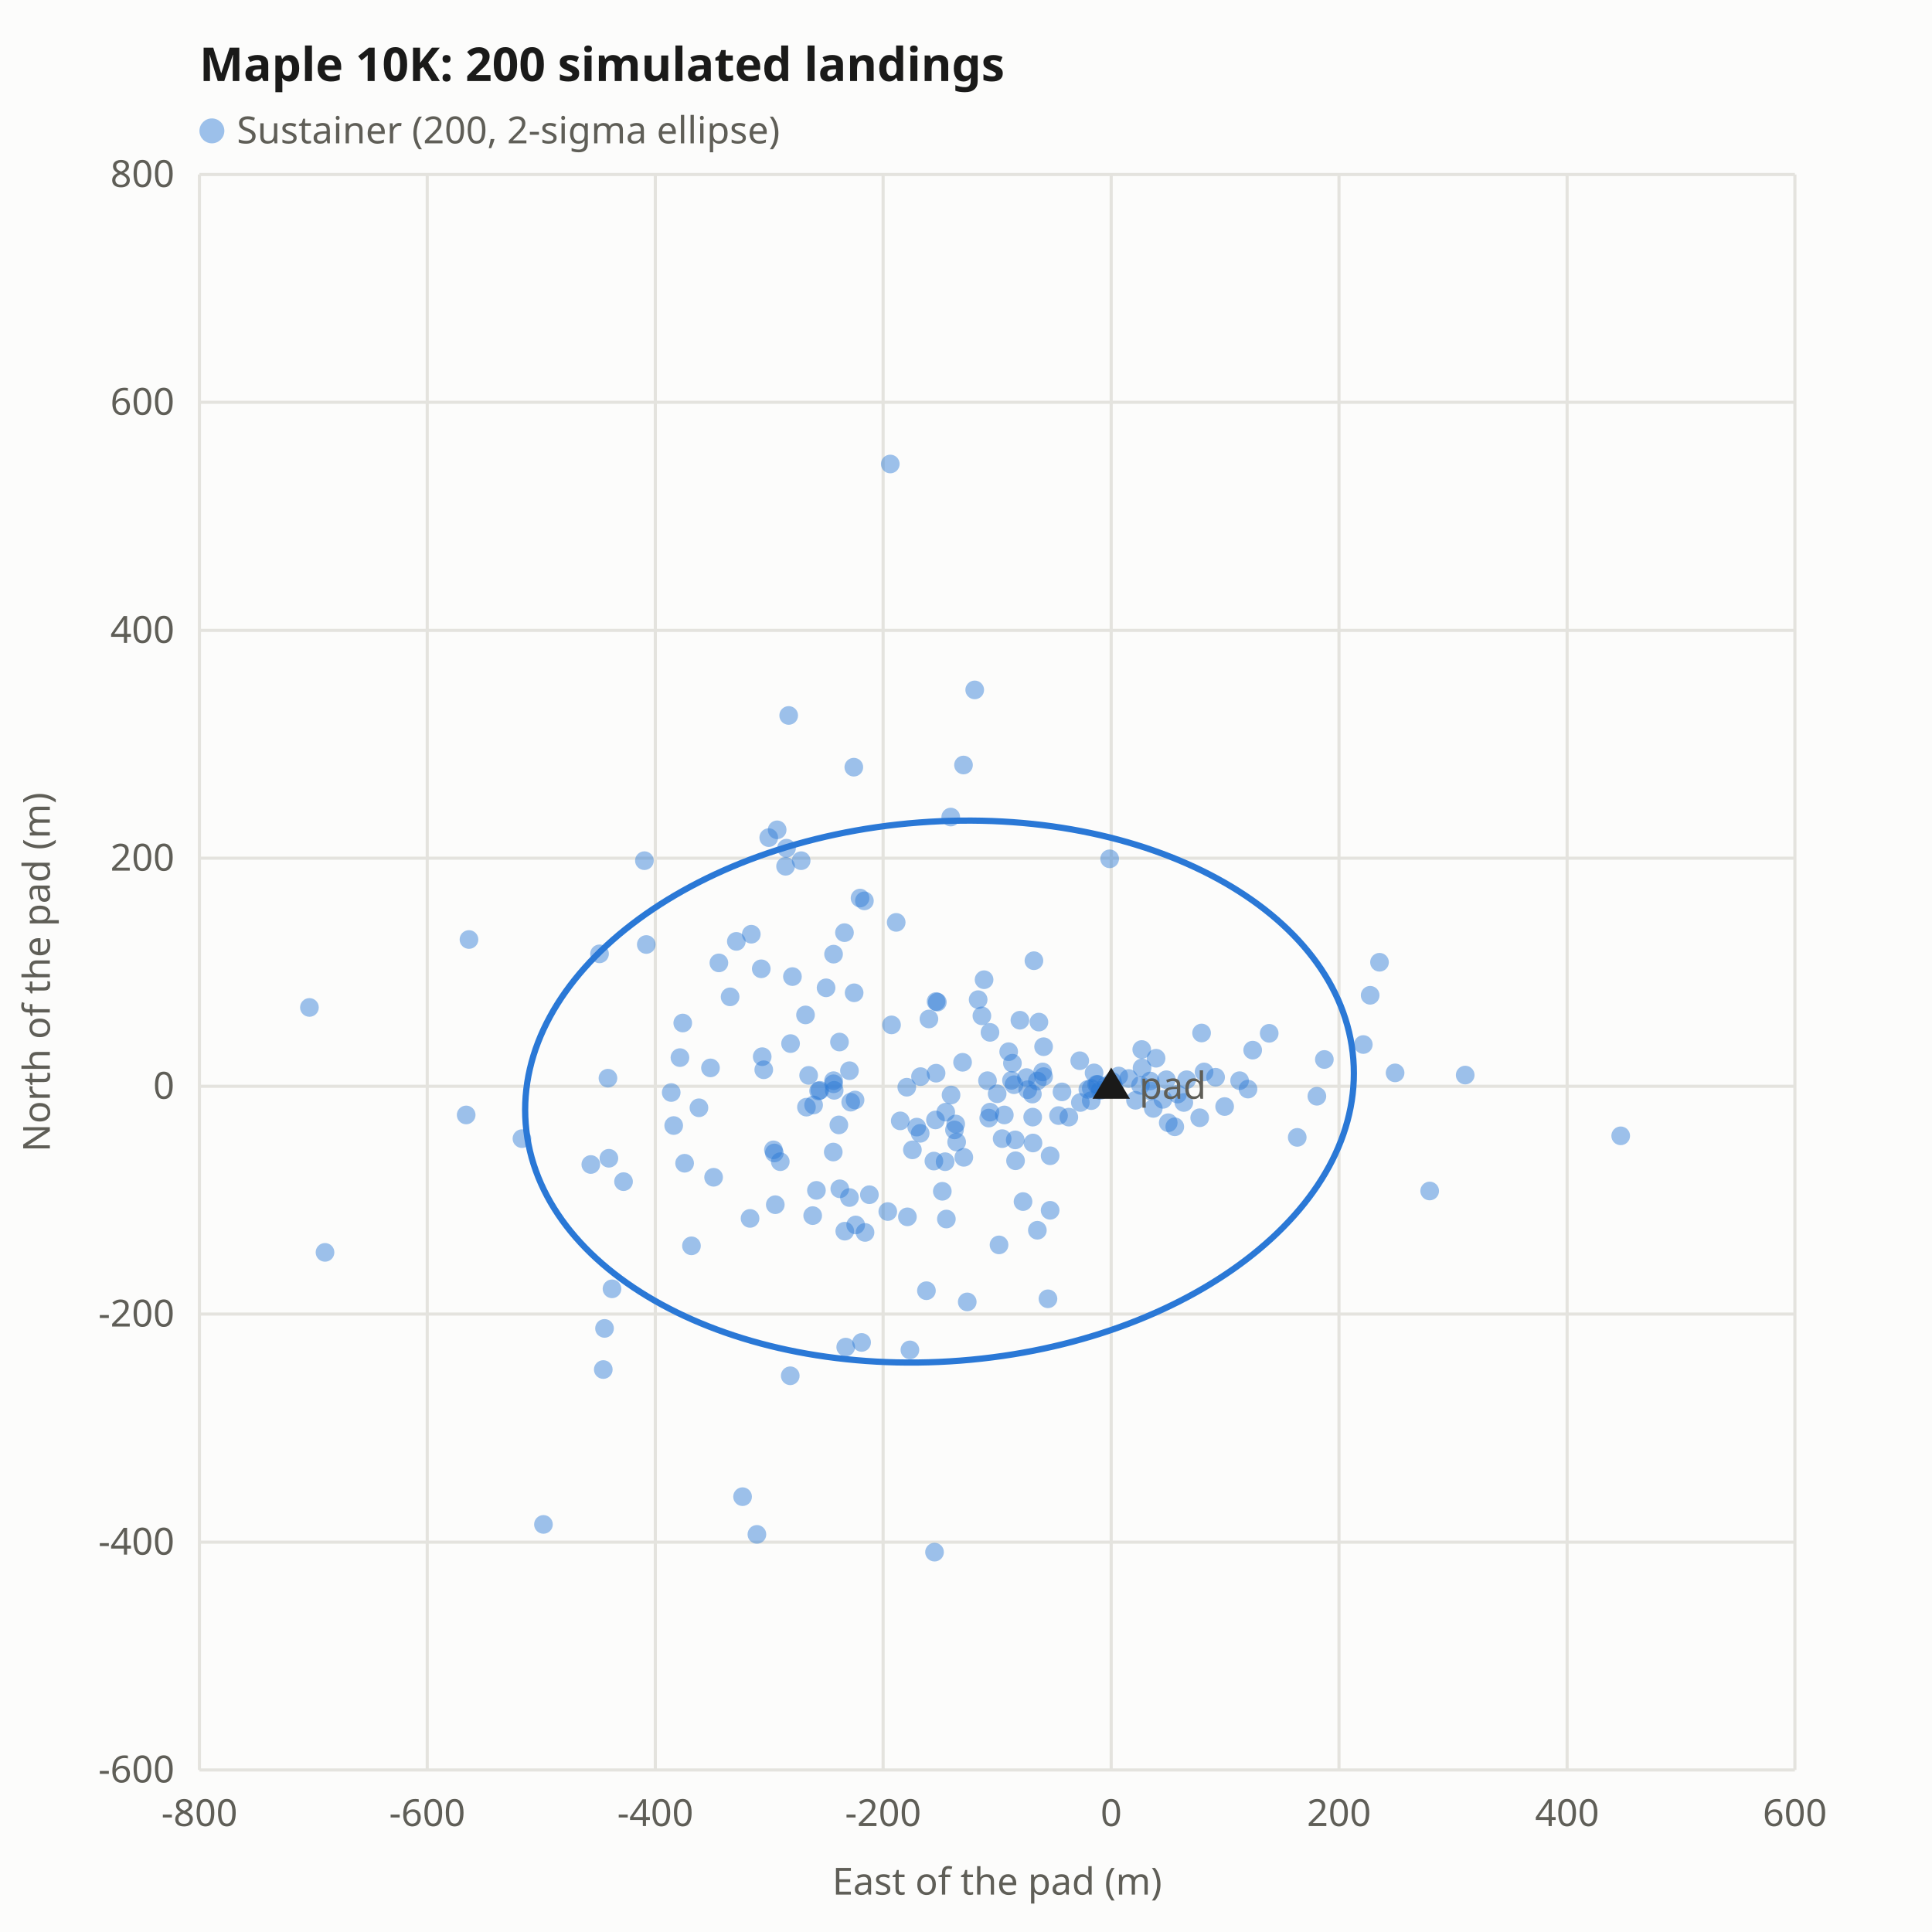
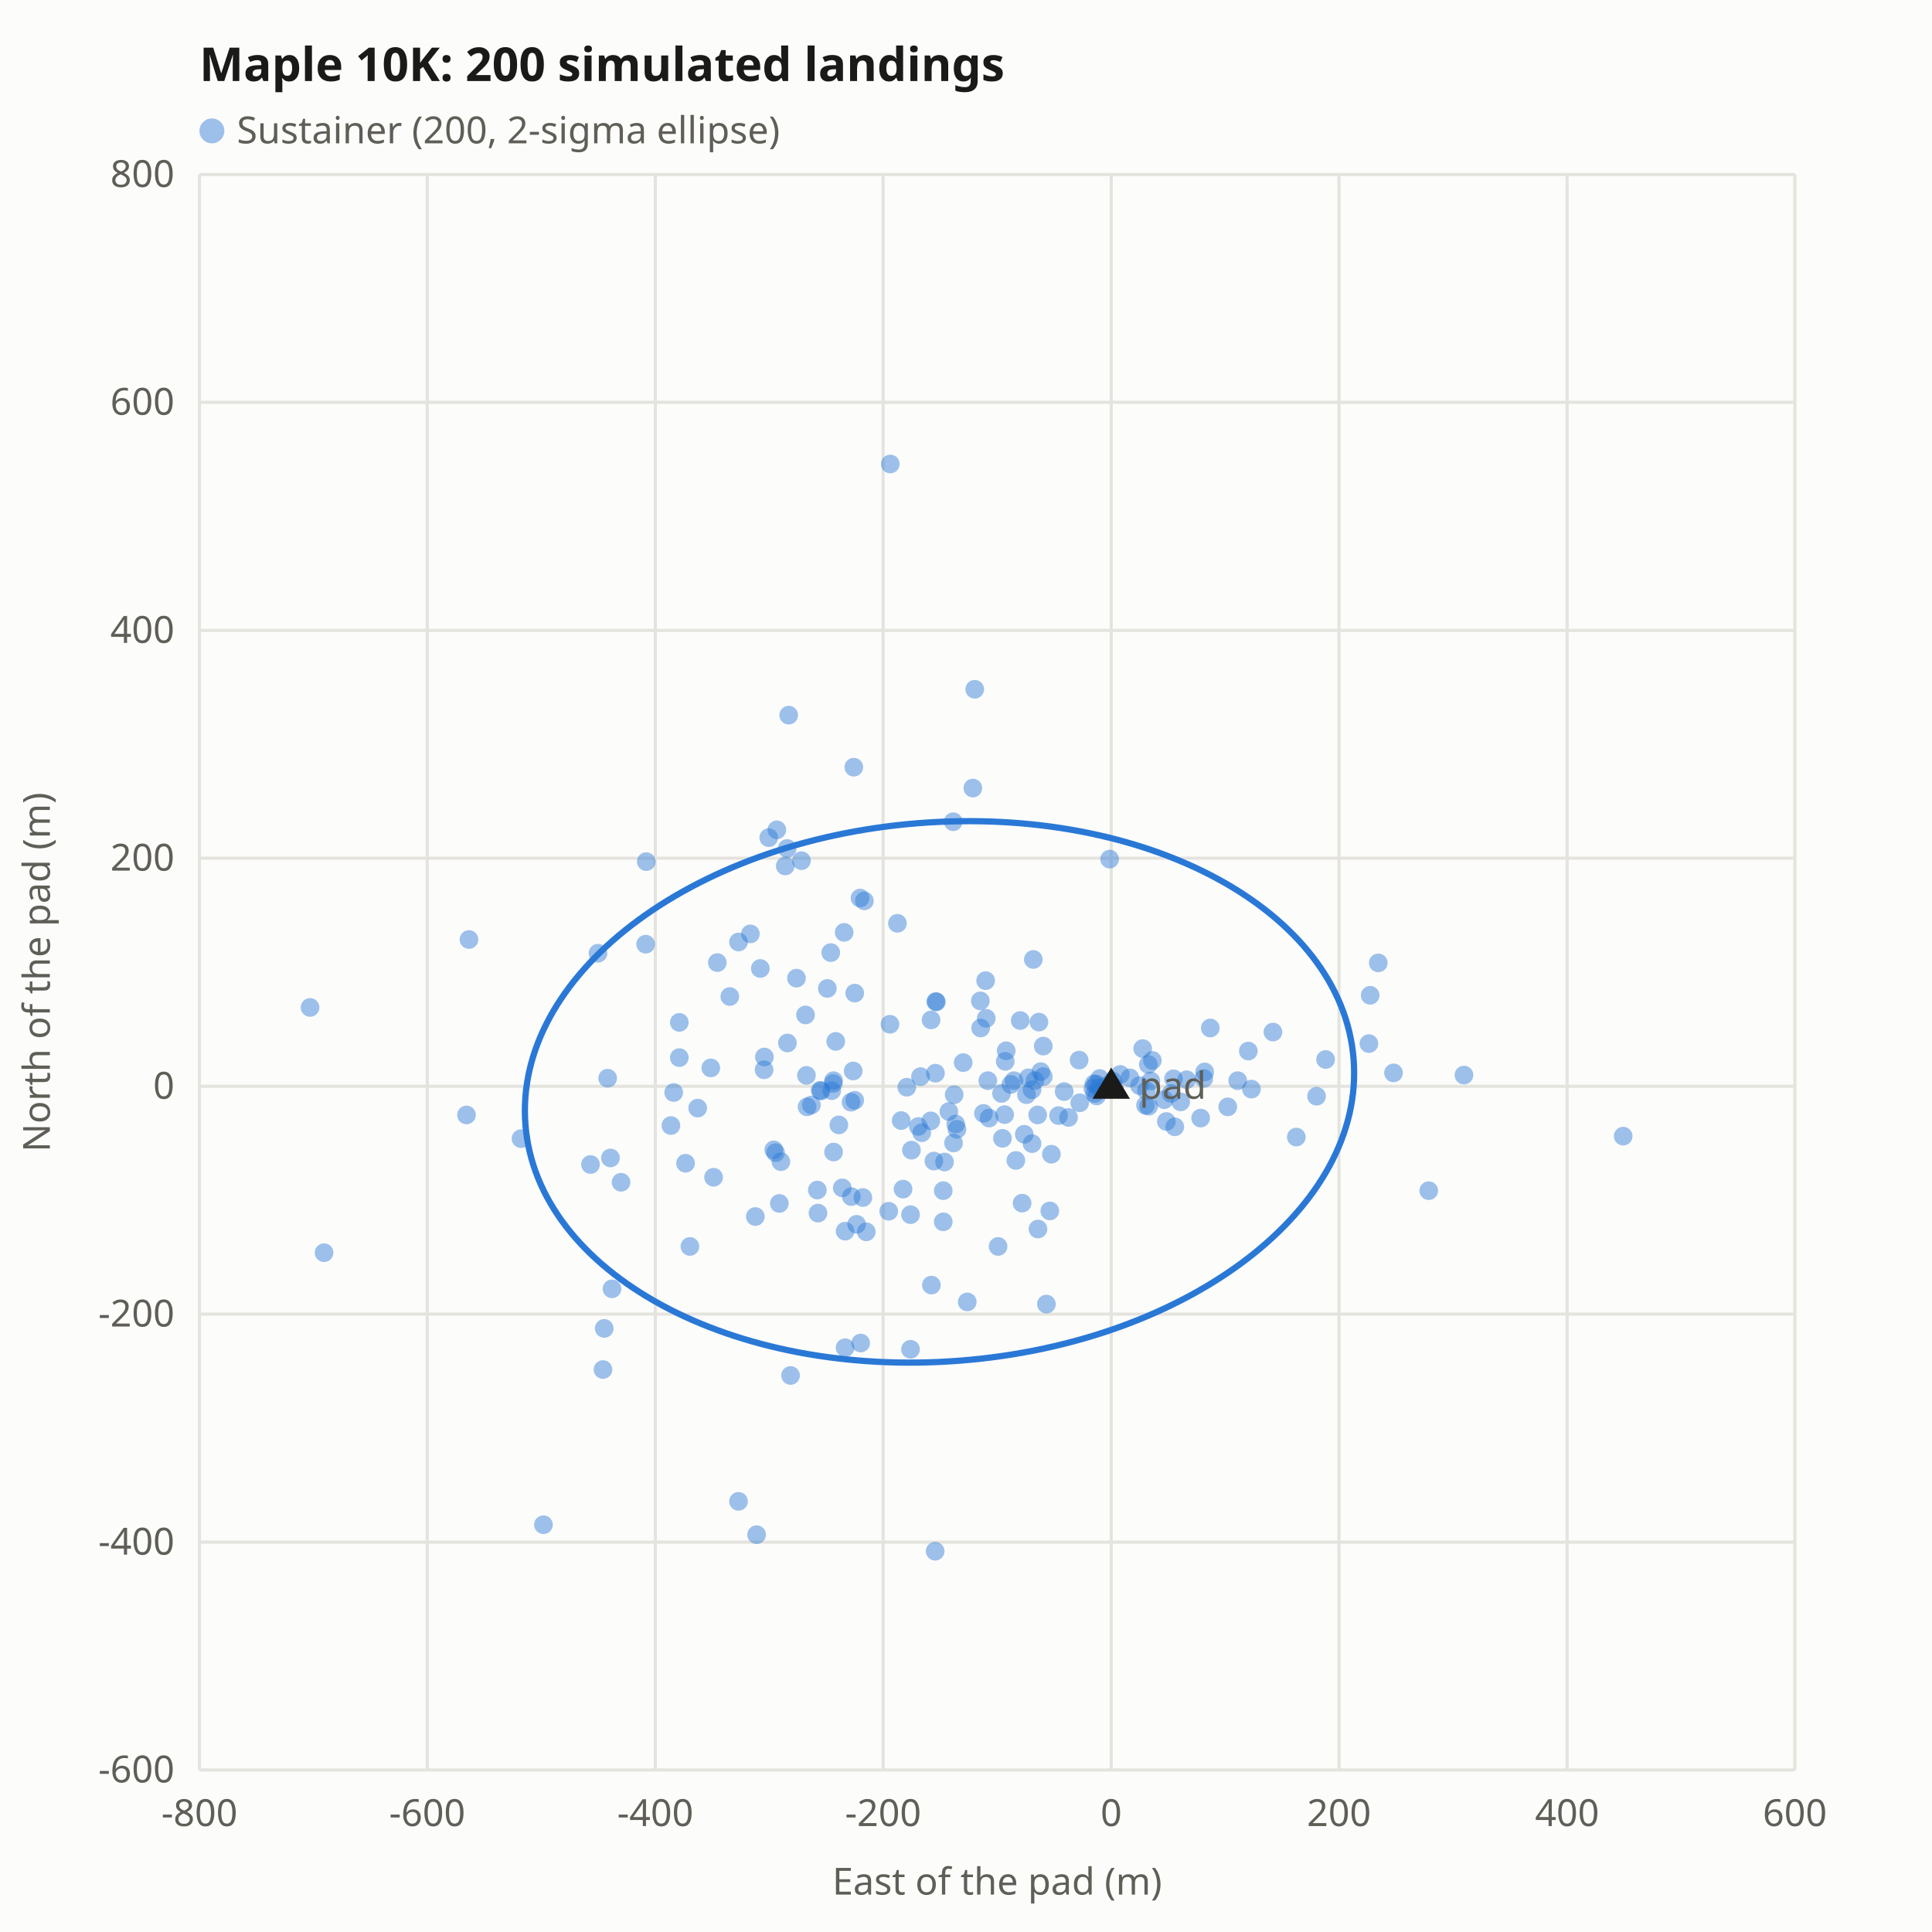
<svg xmlns="http://www.w3.org/2000/svg" viewBox="0 0 620 620" width="620" height="620" role="img" aria-label="Maple 10K: 200 simulated landings">
  <style>
.bg{fill:#fcfcfb}.grid{stroke:#e4e3de;stroke-width:1}.axis{stroke:#b8b7ae;stroke-width:1}.t1{fill:#1a1a19;font:600 15px system-ui,sans-serif}.t2{fill:#5f5e57;font:12px system-ui,sans-serif}.p0{fill:#2a78d6;fill-opacity:.45}.p1{fill:#d9480f;fill-opacity:.45}.e0{fill:none;stroke:#2a78d6;stroke-width:2}.e1{fill:none;stroke:#d9480f;stroke-width:2;stroke-dasharray:5 3}.pad{fill:#1a1a19}
@media (prefers-color-scheme: dark){.bg{fill:#1a1a19}.grid{stroke:#34332f}.axis{stroke:#5f5e57}.t1{fill:#ffffff}.t2{fill:#c3c2b7}.p0{fill:#3987e5}.p1{fill:#f08c4f}.e0{stroke:#3987e5}.e1{stroke:#f08c4f}.pad{fill:#ffffff}}
</style>
  <rect class="bg" width="620" height="620" />
  <text class="t1" x="64" y="26">Maple 10K: 200 simulated landings</text>
  <line class="grid" x1="64.0" x2="64.0" y1="56" y2="568.0" />
  <line class="grid" x1="64" x2="576.0" y1="568.0" y2="568.0" />
  <text class="t2" x="64.0" y="586.0" text-anchor="middle">-800</text>
  <text class="t2" x="56" y="572.0" text-anchor="end">-600</text>
  <line class="grid" x1="137.1" x2="137.1" y1="56" y2="568.0" />
  <line class="grid" x1="64" x2="576.0" y1="494.9" y2="494.9" />
  <text class="t2" x="137.1" y="586.0" text-anchor="middle">-600</text>
  <text class="t2" x="56" y="498.9" text-anchor="end">-400</text>
  <line class="grid" x1="210.3" x2="210.3" y1="56" y2="568.0" />
  <line class="grid" x1="64" x2="576.0" y1="421.7" y2="421.7" />
  <text class="t2" x="210.3" y="586.0" text-anchor="middle">-400</text>
  <text class="t2" x="56" y="425.7" text-anchor="end">-200</text>
  <line class="grid" x1="283.4" x2="283.4" y1="56" y2="568.0" />
  <line class="grid" x1="64" x2="576.0" y1="348.6" y2="348.6" />
  <text class="t2" x="283.4" y="586.0" text-anchor="middle">-200</text>
  <text class="t2" x="56" y="352.6" text-anchor="end">0</text>
  <line class="grid" x1="356.6" x2="356.6" y1="56" y2="568.0" />
  <line class="grid" x1="64" x2="576.0" y1="275.4" y2="275.4" />
  <text class="t2" x="356.6" y="586.0" text-anchor="middle">0</text>
  <text class="t2" x="56" y="279.4" text-anchor="end">200</text>
  <line class="grid" x1="429.7" x2="429.7" y1="56" y2="568.0" />
  <line class="grid" x1="64" x2="576.0" y1="202.3" y2="202.3" />
  <text class="t2" x="429.7" y="586.0" text-anchor="middle">200</text>
  <text class="t2" x="56" y="206.3" text-anchor="end">400</text>
  <line class="grid" x1="502.9" x2="502.9" y1="56" y2="568.0" />
  <line class="grid" x1="64" x2="576.0" y1="129.1" y2="129.1" />
  <text class="t2" x="502.9" y="586.0" text-anchor="middle">400</text>
  <text class="t2" x="56" y="133.1" text-anchor="end">600</text>
  <line class="grid" x1="576.0" x2="576.0" y1="56" y2="568.0" />
  <line class="grid" x1="64" x2="576.0" y1="56.0" y2="56.0" />
  <text class="t2" x="576.0" y="586.0" text-anchor="middle">600</text>
  <text class="t2" x="56" y="60.0" text-anchor="end">800</text>
  <text class="t2" x="320.0" y="608" text-anchor="middle">East of the pad (m)</text>
  <text class="t2" transform="translate(16 312.0) rotate(-90)" text-anchor="middle">North of the pad (m)</text>
-   <circle class="p0" cx="407.3" cy="331.6" r="3" />
-   <circle class="p0" cx="267.7" cy="349.9" r="3" />
-   <circle class="p0" cx="248.5" cy="370.0" r="3" />
-   <circle class="p0" cx="331.8" cy="308.3" r="3" />
-   <circle class="p0" cx="271.4" cy="432.3" r="3" />
-   <circle class="p0" cx="370.1" cy="355.7" r="3" />
-   <circle class="p0" cx="99.3" cy="323.3" r="3" />
-   <circle class="p0" cx="377.9" cy="351.1" r="3" />
+   <circle class="p0" cx="408.5" cy="331.2" r="3" />
+   <circle class="p0" cx="266.9" cy="350.0" r="3" />
+   <circle class="p0" cx="248.9" cy="369.9" r="3" />
+   <circle class="p0" cx="331.6" cy="307.9" r="3" />
+   <circle class="p0" cx="271.2" cy="432.5" r="3" />
+   <circle class="p0" cx="368.6" cy="355.0" r="3" />
+   <circle class="p0" cx="99.5" cy="323.3" r="3" />
+   <circle class="p0" cx="375.8" cy="350.9" r="3" />
  <circle class="p0" cx="377.0" cy="361.6" r="3" />
-   <circle class="p0" cx="447.7" cy="344.3" r="3" />
-   <circle class="p0" cx="317.7" cy="356.9" r="3" />
-   <circle class="p0" cx="334.6" cy="344.0" r="3" />
-   <circle class="p0" cx="218.2" cy="339.4" r="3" />
-   <circle class="p0" cx="300.4" cy="344.4" r="3" />
-   <circle class="p0" cx="334.9" cy="345.5" r="3" />
+   <circle class="p0" cx="447.2" cy="344.3" r="3" />
+   <circle class="p0" cx="315.6" cy="357.3" r="3" />
+   <circle class="p0" cx="334.0" cy="343.9" r="3" />
+   <circle class="p0" cx="218.0" cy="339.4" r="3" />
+   <circle class="p0" cx="300.2" cy="344.4" r="3" />
+   <circle class="p0" cx="334.8" cy="345.5" r="3" />
  <circle class="p0" cx="354.9" cy="348.5" r="3" />
-   <circle class="p0" cx="356.1" cy="275.6" r="3" />
-   <circle class="p0" cx="334.9" cy="335.9" r="3" />
-   <circle class="p0" cx="253.7" cy="334.9" r="3" />
-   <circle class="p0" cx="284.9" cy="388.8" r="3" />
-   <circle class="p0" cx="308.9" cy="340.9" r="3" />
-   <circle class="p0" cx="258.8" cy="355.3" r="3" />
-   <circle class="p0" cx="337.0" cy="388.4" r="3" />
-   <circle class="p0" cx="312.8" cy="221.4" r="3" />
-   <circle class="p0" cx="252.1" cy="278.0" r="3" />
+   <circle class="p0" cx="356.1" cy="275.7" r="3" />
+   <circle class="p0" cx="334.8" cy="335.7" r="3" />
+   <circle class="p0" cx="252.7" cy="334.7" r="3" />
+   <circle class="p0" cx="285.2" cy="388.7" r="3" />
+   <circle class="p0" cx="309.1" cy="341.0" r="3" />
+   <circle class="p0" cx="259.0" cy="355.2" r="3" />
+   <circle class="p0" cx="336.9" cy="388.6" r="3" />
+   <circle class="p0" cx="312.8" cy="221.2" r="3" />
+   <circle class="p0" cx="252.0" cy="277.9" r="3" />
  <circle class="p0" cx="269.2" cy="361.0" r="3" />
-   <circle class="p0" cx="306.3" cy="362.6" r="3" />
-   <circle class="p0" cx="240.7" cy="391.0" r="3" />
-   <circle class="p0" cx="265.1" cy="317.0" r="3" />
-   <circle class="p0" cx="300.8" cy="321.6" r="3" />
-   <circle class="p0" cx="390.1" cy="345.7" r="3" />
-   <circle class="p0" cx="189.6" cy="373.7" r="3" />
-   <circle class="p0" cx="357.0" cy="347.1" r="3" />
-   <circle class="p0" cx="262.7" cy="350.1" r="3" />
-   <circle class="p0" cx="393.0" cy="355.1" r="3" />
+   <circle class="p0" cx="307.1" cy="362.4" r="3" />
+   <circle class="p0" cx="242.4" cy="390.4" r="3" />
+   <circle class="p0" cx="265.5" cy="317.2" r="3" />
+   <circle class="p0" cx="300.3" cy="321.4" r="3" />
+   <circle class="p0" cx="386.3" cy="346.1" r="3" />
+   <circle class="p0" cx="189.5" cy="373.7" r="3" />
+   <circle class="p0" cx="357.1" cy="346.9" r="3" />
+   <circle class="p0" cx="263.5" cy="350.1" r="3" />
+   <circle class="p0" cx="394.0" cy="355.2" r="3" />
  <circle class="p0" cx="267.5" cy="346.8" r="3" />
-   <circle class="p0" cx="195.1" cy="346.0" r="3" />
-   <circle class="p0" cx="253.6" cy="441.5" r="3" />
-   <circle class="p0" cx="288.9" cy="359.7" r="3" />
-   <circle class="p0" cx="371.0" cy="339.6" r="3" />
-   <circle class="p0" cx="352.3" cy="348.0" r="3" />
-   <circle class="p0" cx="337.0" cy="370.9" r="3" />
-   <circle class="p0" cx="323.7" cy="337.5" r="3" />
-   <circle class="p0" cx="351.1" cy="344.3" r="3" />
-   <circle class="p0" cx="317.7" cy="331.3" r="3" />
-   <circle class="p0" cx="297.3" cy="414.2" r="3" />
-   <circle class="p0" cx="353.1" cy="349.9" r="3" />
-   <circle class="p0" cx="325.9" cy="372.5" r="3" />
-   <circle class="p0" cx="346.7" cy="353.8" r="3" />
-   <circle class="p0" cx="244.6" cy="339.1" r="3" />
-   <circle class="p0" cx="520.1" cy="364.5" r="3" />
-   <circle class="p0" cx="267.4" cy="369.7" r="3" />
-   <circle class="p0" cx="274.1" cy="318.6" r="3" />
-   <circle class="p0" cx="366.4" cy="336.8" r="3" />
-   <circle class="p0" cx="303.5" cy="356.9" r="3" />
-   <circle class="p0" cx="425.0" cy="340.0" r="3" />
-   <circle class="p0" cx="320.0" cy="351.0" r="3" />
-   <circle class="p0" cx="340.8" cy="350.4" r="3" />
-   <circle class="p0" cx="331.3" cy="351.1" r="3" />
-   <circle class="p0" cx="292.0" cy="433.2" r="3" />
-   <circle class="p0" cx="350.2" cy="353.2" r="3" />
-   <circle class="p0" cx="215.4" cy="350.6" r="3" />
-   <circle class="p0" cx="194.0" cy="426.3" r="3" />
-   <circle class="p0" cx="374.9" cy="360.3" r="3" />
+   <circle class="p0" cx="195.0" cy="346.0" r="3" />
+   <circle class="p0" cx="253.7" cy="441.4" r="3" />
+   <circle class="p0" cx="289.2" cy="359.6" r="3" />
+   <circle class="p0" cx="369.8" cy="340.3" r="3" />
+   <circle class="p0" cx="351.8" cy="347.9" r="3" />
+   <circle class="p0" cx="337.4" cy="370.4" r="3" />
+   <circle class="p0" cx="322.9" cy="337.2" r="3" />
+   <circle class="p0" cx="352.9" cy="346.1" r="3" />
+   <circle class="p0" cx="314.7" cy="329.9" r="3" />
+   <circle class="p0" cx="298.9" cy="412.4" r="3" />
+   <circle class="p0" cx="351.3" cy="350.9" r="3" />
+   <circle class="p0" cx="326.0" cy="372.4" r="3" />
+   <circle class="p0" cx="346.5" cy="353.9" r="3" />
+   <circle class="p0" cx="245.3" cy="339.2" r="3" />
+   <circle class="p0" cx="520.9" cy="364.6" r="3" />
+   <circle class="p0" cx="267.5" cy="369.7" r="3" />
+   <circle class="p0" cx="274.3" cy="318.7" r="3" />
+   <circle class="p0" cx="366.7" cy="336.5" r="3" />
+   <circle class="p0" cx="304.5" cy="356.7" r="3" />
+   <circle class="p0" cx="425.4" cy="340.0" r="3" />
+   <circle class="p0" cx="321.4" cy="350.9" r="3" />
+   <circle class="p0" cx="341.5" cy="350.3" r="3" />
+   <circle class="p0" cx="329.4" cy="351.3" r="3" />
+   <circle class="p0" cx="292.2" cy="433.0" r="3" />
+   <circle class="p0" cx="351.9" cy="351.7" r="3" />
+   <circle class="p0" cx="216.2" cy="350.6" r="3" />
+   <circle class="p0" cx="193.9" cy="426.3" r="3" />
+   <circle class="p0" cx="374.3" cy="359.9" r="3" />
  <circle class="p0" cx="295.4" cy="345.5" r="3" />
  <circle class="p0" cx="246.7" cy="268.8" r="3" />
-   <circle class="p0" cx="299.9" cy="498.1" r="3" />
-   <circle class="p0" cx="316.9" cy="346.8" r="3" />
-   <circle class="p0" cx="228.0" cy="342.7" r="3" />
-   <circle class="p0" cx="261.1" cy="354.6" r="3" />
-   <circle class="p0" cx="263.1" cy="349.9" r="3" />
-   <circle class="p0" cx="315.8" cy="314.4" r="3" />
+   <circle class="p0" cx="300.1" cy="497.8" r="3" />
+   <circle class="p0" cx="317.0" cy="346.8" r="3" />
+   <circle class="p0" cx="228.1" cy="342.7" r="3" />
+   <circle class="p0" cx="260.4" cy="354.6" r="3" />
+   <circle class="p0" cx="263.2" cy="349.9" r="3" />
+   <circle class="p0" cx="316.3" cy="314.7" r="3" />
  <circle class="p0" cx="285.7" cy="148.9" r="3" />
-   <circle class="p0" cx="422.6" cy="351.8" r="3" />
-   <circle class="p0" cx="267.5" cy="306.2" r="3" />
+   <circle class="p0" cx="422.5" cy="351.8" r="3" />
+   <circle class="p0" cx="266.6" cy="305.7" r="3" />
  <circle class="p0" cx="258.5" cy="325.7" r="3" />
-   <circle class="p0" cx="385.6" cy="331.5" r="3" />
-   <circle class="p0" cx="249.4" cy="266.3" r="3" />
+   <circle class="p0" cx="388.4" cy="329.9" r="3" />
+   <circle class="p0" cx="249.3" cy="266.3" r="3" />
  <circle class="p0" cx="291.0" cy="348.9" r="3" />
-   <circle class="p0" cx="346.5" cy="340.4" r="3" />
-   <circle class="p0" cx="379.9" cy="353.8" r="3" />
-   <circle class="p0" cx="320.6" cy="399.5" r="3" />
-   <circle class="p0" cx="221.9" cy="399.8" r="3" />
-   <circle class="p0" cx="362.2" cy="346.1" r="3" />
-   <circle class="p0" cx="274.6" cy="393.1" r="3" />
-   <circle class="p0" cx="325.8" cy="365.8" r="3" />
-   <circle class="p0" cx="369.3" cy="350.1" r="3" />
+   <circle class="p0" cx="346.3" cy="340.2" r="3" />
+   <circle class="p0" cx="378.9" cy="353.6" r="3" />
+   <circle class="p0" cx="320.3" cy="400.0" r="3" />
+   <circle class="p0" cx="221.4" cy="400.0" r="3" />
+   <circle class="p0" cx="362.6" cy="345.9" r="3" />
+   <circle class="p0" cx="274.9" cy="392.9" r="3" />
+   <circle class="p0" cx="328.7" cy="364.0" r="3" />
+   <circle class="p0" cx="367.9" cy="350.0" r="3" />
  <circle class="p0" cx="229.0" cy="377.8" r="3" />
-   <circle class="p0" cx="149.6" cy="357.8" r="3" />
-   <circle class="p0" cx="279.0" cy="383.4" r="3" />
-   <circle class="p0" cx="167.5" cy="365.4" r="3" />
+   <circle class="p0" cx="149.7" cy="357.8" r="3" />
+   <circle class="p0" cx="276.9" cy="384.3" r="3" />
+   <circle class="p0" cx="167.2" cy="365.4" r="3" />
  <circle class="p0" cx="276.0" cy="288.2" r="3" />
-   <circle class="p0" cx="315.1" cy="326.0" r="3" />
-   <circle class="p0" cx="254.3" cy="313.4" r="3" />
-   <circle class="p0" cx="328.3" cy="385.6" r="3" />
-   <circle class="p0" cx="321.6" cy="365.4" r="3" />
-   <circle class="p0" cx="244.3" cy="310.9" r="3" />
-   <circle class="p0" cx="253.1" cy="229.6" r="3" />
-   <circle class="p0" cx="294.2" cy="361.7" r="3" />
-   <circle class="p0" cx="309.3" cy="371.4" r="3" />
+   <circle class="p0" cx="316.5" cy="326.8" r="3" />
+   <circle class="p0" cx="255.6" cy="313.9" r="3" />
+   <circle class="p0" cx="328.0" cy="386.1" r="3" />
+   <circle class="p0" cx="321.7" cy="365.3" r="3" />
+   <circle class="p0" cx="244.0" cy="310.8" r="3" />
+   <circle class="p0" cx="253.1" cy="229.5" r="3" />
+   <circle class="p0" cx="294.7" cy="361.5" r="3" />
+   <circle class="p0" cx="289.8" cy="381.6" r="3" />
  <circle class="p0" cx="150.5" cy="301.5" r="3" />
-   <circle class="p0" cx="343.0" cy="358.5" r="3" />
-   <circle class="p0" cx="313.9" cy="320.8" r="3" />
-   <circle class="p0" cx="366.5" cy="342.7" r="3" />
-   <circle class="p0" cx="295.3" cy="363.7" r="3" />
-   <circle class="p0" cx="292.8" cy="369.0" r="3" />
-   <circle class="p0" cx="260.8" cy="390.1" r="3" />
-   <circle class="p0" cx="286.1" cy="328.9" r="3" />
-   <circle class="p0" cx="386.4" cy="344.0" r="3" />
+   <circle class="p0" cx="342.9" cy="358.6" r="3" />
+   <circle class="p0" cx="314.6" cy="321.2" r="3" />
+   <circle class="p0" cx="368.5" cy="341.6" r="3" />
+   <circle class="p0" cx="295.8" cy="363.5" r="3" />
+   <circle class="p0" cx="292.5" cy="369.1" r="3" />
+   <circle class="p0" cx="262.5" cy="389.3" r="3" />
+   <circle class="p0" cx="285.6" cy="328.7" r="3" />
+   <circle class="p0" cx="386.6" cy="344.0" r="3" />
  <circle class="p0" cx="274.0" cy="246.2" r="3" />
-   <circle class="p0" cx="336.3" cy="416.8" r="3" />
-   <circle class="p0" cx="357.5" cy="348.9" r="3" />
-   <circle class="p0" cx="300.2" cy="359.4" r="3" />
-   <circle class="p0" cx="274.4" cy="353.0" r="3" />
-   <circle class="p0" cx="331.4" cy="358.5" r="3" />
+   <circle class="p0" cx="335.8" cy="418.5" r="3" />
+   <circle class="p0" cx="357.6" cy="348.9" r="3" />
+   <circle class="p0" cx="298.7" cy="359.7" r="3" />
+   <circle class="p0" cx="274.3" cy="353.1" r="3" />
+   <circle class="p0" cx="333.0" cy="357.8" r="3" />
  <circle class="p0" cx="306.7" cy="360.7" r="3" />
-   <circle class="p0" cx="206.8" cy="276.2" r="3" />
-   <circle class="p0" cx="400.5" cy="349.5" r="3" />
-   <circle class="p0" cx="259.5" cy="345.1" r="3" />
-   <circle class="p0" cx="245.1" cy="343.3" r="3" />
-   <circle class="p0" cx="298.1" cy="327.0" r="3" />
-   <circle class="p0" cx="219.7" cy="373.3" r="3" />
-   <circle class="p0" cx="271.1" cy="395.1" r="3" />
-   <circle class="p0" cx="248.8" cy="386.6" r="3" />
+   <circle class="p0" cx="207.4" cy="276.5" r="3" />
+   <circle class="p0" cx="401.6" cy="349.5" r="3" />
+   <circle class="p0" cx="258.8" cy="345.1" r="3" />
+   <circle class="p0" cx="245.2" cy="343.3" r="3" />
+   <circle class="p0" cx="298.8" cy="327.3" r="3" />
+   <circle class="p0" cx="220.0" cy="373.3" r="3" />
+   <circle class="p0" cx="271.2" cy="395.1" r="3" />
+   <circle class="p0" cx="250.1" cy="386.2" r="3" />
  <circle class="p0" cx="310.4" cy="417.8" r="3" />
-   <circle class="p0" cx="224.3" cy="355.5" r="3" />
-   <circle class="p0" cx="267.5" cy="347.8" r="3" />
+   <circle class="p0" cx="223.9" cy="355.6" r="3" />
+   <circle class="p0" cx="267.4" cy="347.7" r="3" />
  <circle class="p0" cx="333.4" cy="328.0" r="3" />
-   <circle class="p0" cx="332.9" cy="346.9" r="3" />
-   <circle class="p0" cx="350.2" cy="349.3" r="3" />
-   <circle class="p0" cx="437.5" cy="335.2" r="3" />
-   <circle class="p0" cx="207.4" cy="303.1" r="3" />
-   <circle class="p0" cx="317.3" cy="358.8" r="3" />
-   <circle class="p0" cx="349.1" cy="349.6" r="3" />
-   <circle class="p0" cx="359.0" cy="345.3" r="3" />
-   <circle class="p0" cx="236.3" cy="302.1" r="3" />
-   <circle class="p0" cx="327.3" cy="327.4" r="3" />
-   <circle class="p0" cx="307.0" cy="366.5" r="3" />
-   <circle class="p0" cx="329.8" cy="349.7" r="3" />
-   <circle class="p0" cx="331.5" cy="366.8" r="3" />
-   <circle class="p0" cx="272.6" cy="343.6" r="3" />
+   <circle class="p0" cx="332.1" cy="346.8" r="3" />
+   <circle class="p0" cx="350.7" cy="349.3" r="3" />
+   <circle class="p0" cx="439.3" cy="334.9" r="3" />
+   <circle class="p0" cx="207.2" cy="303.0" r="3" />
+   <circle class="p0" cx="317.4" cy="358.8" r="3" />
+   <circle class="p0" cx="352.6" cy="349.1" r="3" />
+   <circle class="p0" cx="359.5" cy="344.8" r="3" />
+   <circle class="p0" cx="237.0" cy="302.3" r="3" />
+   <circle class="p0" cx="327.4" cy="327.5" r="3" />
+   <circle class="p0" cx="306.0" cy="366.8" r="3" />
+   <circle class="p0" cx="331.2" cy="349.7" r="3" />
+   <circle class="p0" cx="331.2" cy="367.0" r="3" />
+   <circle class="p0" cx="273.8" cy="343.7" r="3" />
  <circle class="p0" cx="439.7" cy="319.4" r="3" />
-   <circle class="p0" cx="200.1" cy="379.2" r="3" />
-   <circle class="p0" cx="277.6" cy="395.5" r="3" />
-   <circle class="p0" cx="195.4" cy="371.7" r="3" />
-   <circle class="p0" cx="262.0" cy="382.0" r="3" />
-   <circle class="p0" cx="250.4" cy="372.8" r="3" />
-   <circle class="p0" cx="332.9" cy="394.8" r="3" />
-   <circle class="p0" cx="369.1" cy="346.9" r="3" />
-   <circle class="p0" cx="271.0" cy="299.3" r="3" />
+   <circle class="p0" cx="199.3" cy="379.4" r="3" />
+   <circle class="p0" cx="278.0" cy="395.3" r="3" />
+   <circle class="p0" cx="195.9" cy="371.6" r="3" />
+   <circle class="p0" cx="262.3" cy="381.9" r="3" />
+   <circle class="p0" cx="250.6" cy="372.8" r="3" />
+   <circle class="p0" cx="333.1" cy="394.4" r="3" />
+   <circle class="p0" cx="369.3" cy="346.9" r="3" />
+   <circle class="p0" cx="270.9" cy="299.2" r="3" />
  <circle class="p0" cx="277.4" cy="289.1" r="3" />
-   <circle class="p0" cx="238.3" cy="480.3" r="3" />
-   <circle class="p0" cx="219.1" cy="328.3" r="3" />
-   <circle class="p0" cx="242.9" cy="492.4" r="3" />
+   <circle class="p0" cx="237.0" cy="481.8" r="3" />
+   <circle class="p0" cx="218.0" cy="328.1" r="3" />
+   <circle class="p0" cx="242.8" cy="492.5" r="3" />
  <circle class="p0" cx="299.7" cy="372.6" r="3" />
-   <circle class="p0" cx="385.0" cy="358.7" r="3" />
-   <circle class="p0" cx="324.6" cy="346.7" r="3" />
-   <circle class="p0" cx="324.9" cy="341.2" r="3" />
-   <circle class="p0" cx="322.3" cy="357.8" r="3" />
-   <circle class="p0" cx="303.7" cy="391.2" r="3" />
-   <circle class="p0" cx="241.1" cy="299.8" r="3" />
-   <circle class="p0" cx="104.3" cy="401.9" r="3" />
-   <circle class="p0" cx="397.8" cy="346.8" r="3" />
-   <circle class="p0" cx="193.6" cy="439.5" r="3" />
-   <circle class="p0" cx="329.4" cy="345.8" r="3" />
-   <circle class="p0" cx="216.2" cy="361.2" r="3" />
-   <circle class="p0" cx="374.3" cy="346.5" r="3" />
-   <circle class="p0" cx="287.6" cy="296.0" r="3" />
-   <circle class="p0" cx="364.4" cy="353.1" r="3" />
-   <circle class="p0" cx="325.4" cy="348.1" r="3" />
-   <circle class="p0" cx="302.4" cy="382.3" r="3" />
-   <circle class="p0" cx="257.1" cy="276.2" r="3" />
-   <circle class="p0" cx="269.4" cy="334.4" r="3" />
-   <circle class="p0" cx="291.2" cy="390.5" r="3" />
-   <circle class="p0" cx="373.2" cy="352.8" r="3" />
+   <circle class="p0" cx="385.3" cy="358.8" r="3" />
+   <circle class="p0" cx="325.4" cy="346.8" r="3" />
+   <circle class="p0" cx="322.6" cy="340.6" r="3" />
+   <circle class="p0" cx="322.4" cy="357.7" r="3" />
+   <circle class="p0" cx="302.7" cy="392.1" r="3" />
+   <circle class="p0" cx="240.8" cy="299.7" r="3" />
+   <circle class="p0" cx="104.0" cy="402.0" r="3" />
+   <circle class="p0" cx="397.2" cy="346.8" r="3" />
+   <circle class="p0" cx="193.5" cy="439.5" r="3" />
+   <circle class="p0" cx="330.0" cy="345.9" r="3" />
+   <circle class="p0" cx="215.3" cy="361.2" r="3" />
+   <circle class="p0" cx="376.6" cy="346.2" r="3" />
+   <circle class="p0" cx="288.0" cy="296.3" r="3" />
+   <circle class="p0" cx="367.6" cy="354.7" r="3" />
+   <circle class="p0" cx="324.4" cy="348.0" r="3" />
+   <circle class="p0" cx="302.7" cy="382.1" r="3" />
+   <circle class="p0" cx="257.2" cy="276.2" r="3" />
+   <circle class="p0" cx="268.2" cy="334.2" r="3" />
+   <circle class="p0" cx="292.2" cy="389.8" r="3" />
+   <circle class="p0" cx="373.6" cy="352.9" r="3" />
  <circle class="p0" cx="196.4" cy="413.6" r="3" />
-   <circle class="p0" cx="234.3" cy="319.9" r="3" />
-   <circle class="p0" cx="276.5" cy="430.8" r="3" />
-   <circle class="p0" cx="470.2" cy="345.0" r="3" />
-   <circle class="p0" cx="303.3" cy="372.8" r="3" />
-   <circle class="p0" cx="305.2" cy="351.4" r="3" />
-   <circle class="p0" cx="309.2" cy="245.5" r="3" />
-   <circle class="p0" cx="442.7" cy="308.8" r="3" />
-   <circle class="p0" cx="248.2" cy="369.0" r="3" />
-   <circle class="p0" cx="366.0" cy="348.3" r="3" />
-   <circle class="p0" cx="351.9" cy="348.0" r="3" />
+   <circle class="p0" cx="234.2" cy="319.8" r="3" />
+   <circle class="p0" cx="276.2" cy="431.0" r="3" />
+   <circle class="p0" cx="469.8" cy="345.0" r="3" />
+   <circle class="p0" cx="303.1" cy="372.9" r="3" />
+   <circle class="p0" cx="306.2" cy="351.3" r="3" />
+   <circle class="p0" cx="312.2" cy="252.9" r="3" />
+   <circle class="p0" cx="442.3" cy="309.0" r="3" />
+   <circle class="p0" cx="248.3" cy="369.0" r="3" />
+   <circle class="p0" cx="365.7" cy="348.4" r="3" />
+   <circle class="p0" cx="351.1" cy="347.8" r="3" />
  <circle class="p0" cx="380.8" cy="346.5" r="3" />
-   <circle class="p0" cx="272.6" cy="384.3" r="3" />
-   <circle class="p0" cx="230.7" cy="309.0" r="3" />
-   <circle class="p0" cx="174.4" cy="489.2" r="3" />
-   <circle class="p0" cx="273.0" cy="353.7" r="3" />
-   <circle class="p0" cx="402.0" cy="337.0" r="3" />
-   <circle class="p0" cx="192.4" cy="306.1" r="3" />
-   <circle class="p0" cx="269.5" cy="381.5" r="3" />
-   <circle class="p0" cx="300.4" cy="321.4" r="3" />
+   <circle class="p0" cx="273.2" cy="384.0" r="3" />
+   <circle class="p0" cx="230.2" cy="308.9" r="3" />
+   <circle class="p0" cx="174.4" cy="489.3" r="3" />
+   <circle class="p0" cx="273.1" cy="353.7" r="3" />
+   <circle class="p0" cx="400.6" cy="337.3" r="3" />
+   <circle class="p0" cx="191.9" cy="305.9" r="3" />
+   <circle class="p0" cx="270.3" cy="381.2" r="3" />
+   <circle class="p0" cx="300.5" cy="321.5" r="3" />
  <circle class="p0" cx="339.7" cy="358.0" r="3" />
-   <circle class="p0" cx="416.3" cy="365.0" r="3" />
-   <circle class="p0" cx="458.8" cy="382.2" r="3" />
-   <circle class="p0" cx="305.1" cy="262.2" r="3" />
-   <circle class="p0" cx="252.4" cy="272.2" r="3" />
-   <ellipse class="e0" cx="301.5" cy="350.3" rx="133.2" ry="86.6" transform="rotate(-4.44 301.5 350.3)" />
+   <circle class="p0" cx="416.0" cy="364.9" r="3" />
+   <circle class="p0" cx="458.5" cy="382.1" r="3" />
+   <circle class="p0" cx="305.9" cy="263.7" r="3" />
+   <circle class="p0" cx="252.6" cy="272.3" r="3" />
+   <ellipse class="e0" cx="301.5" cy="350.4" rx="133.3" ry="86.5" transform="rotate(-4.54 301.5 350.4)" />
  <circle class="p0" cx="68" cy="42" r="4" />
  <text class="t2" x="76" y="46">Sustainer (200, 2-sigma ellipse)</text>
  <path class="pad" d="M356.6 342.6 l6 10 h-12 z" />
  <text class="t2" x="365.6" y="352.6">pad</text>
</svg>
